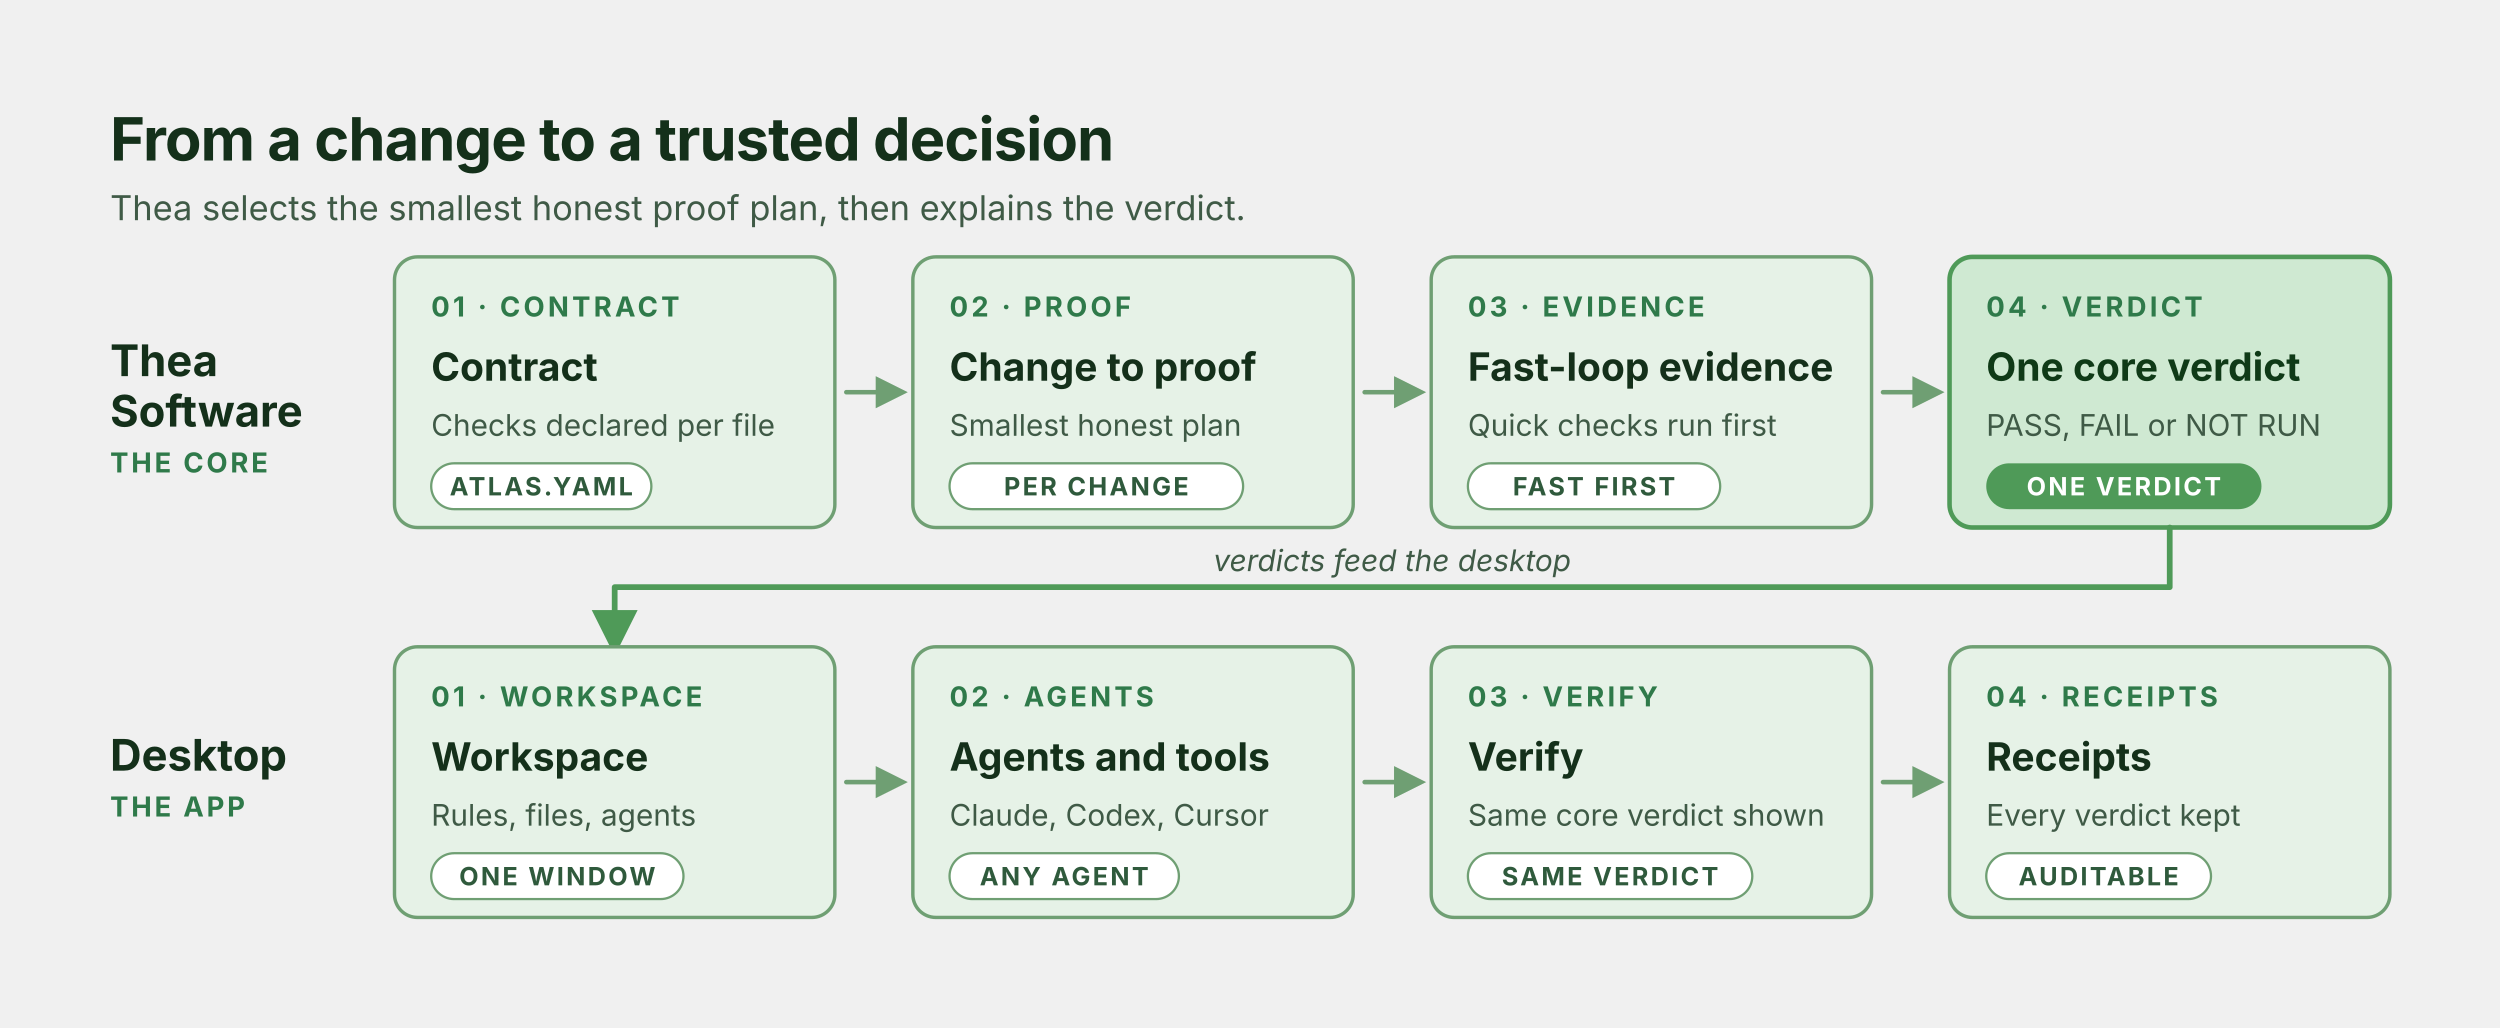
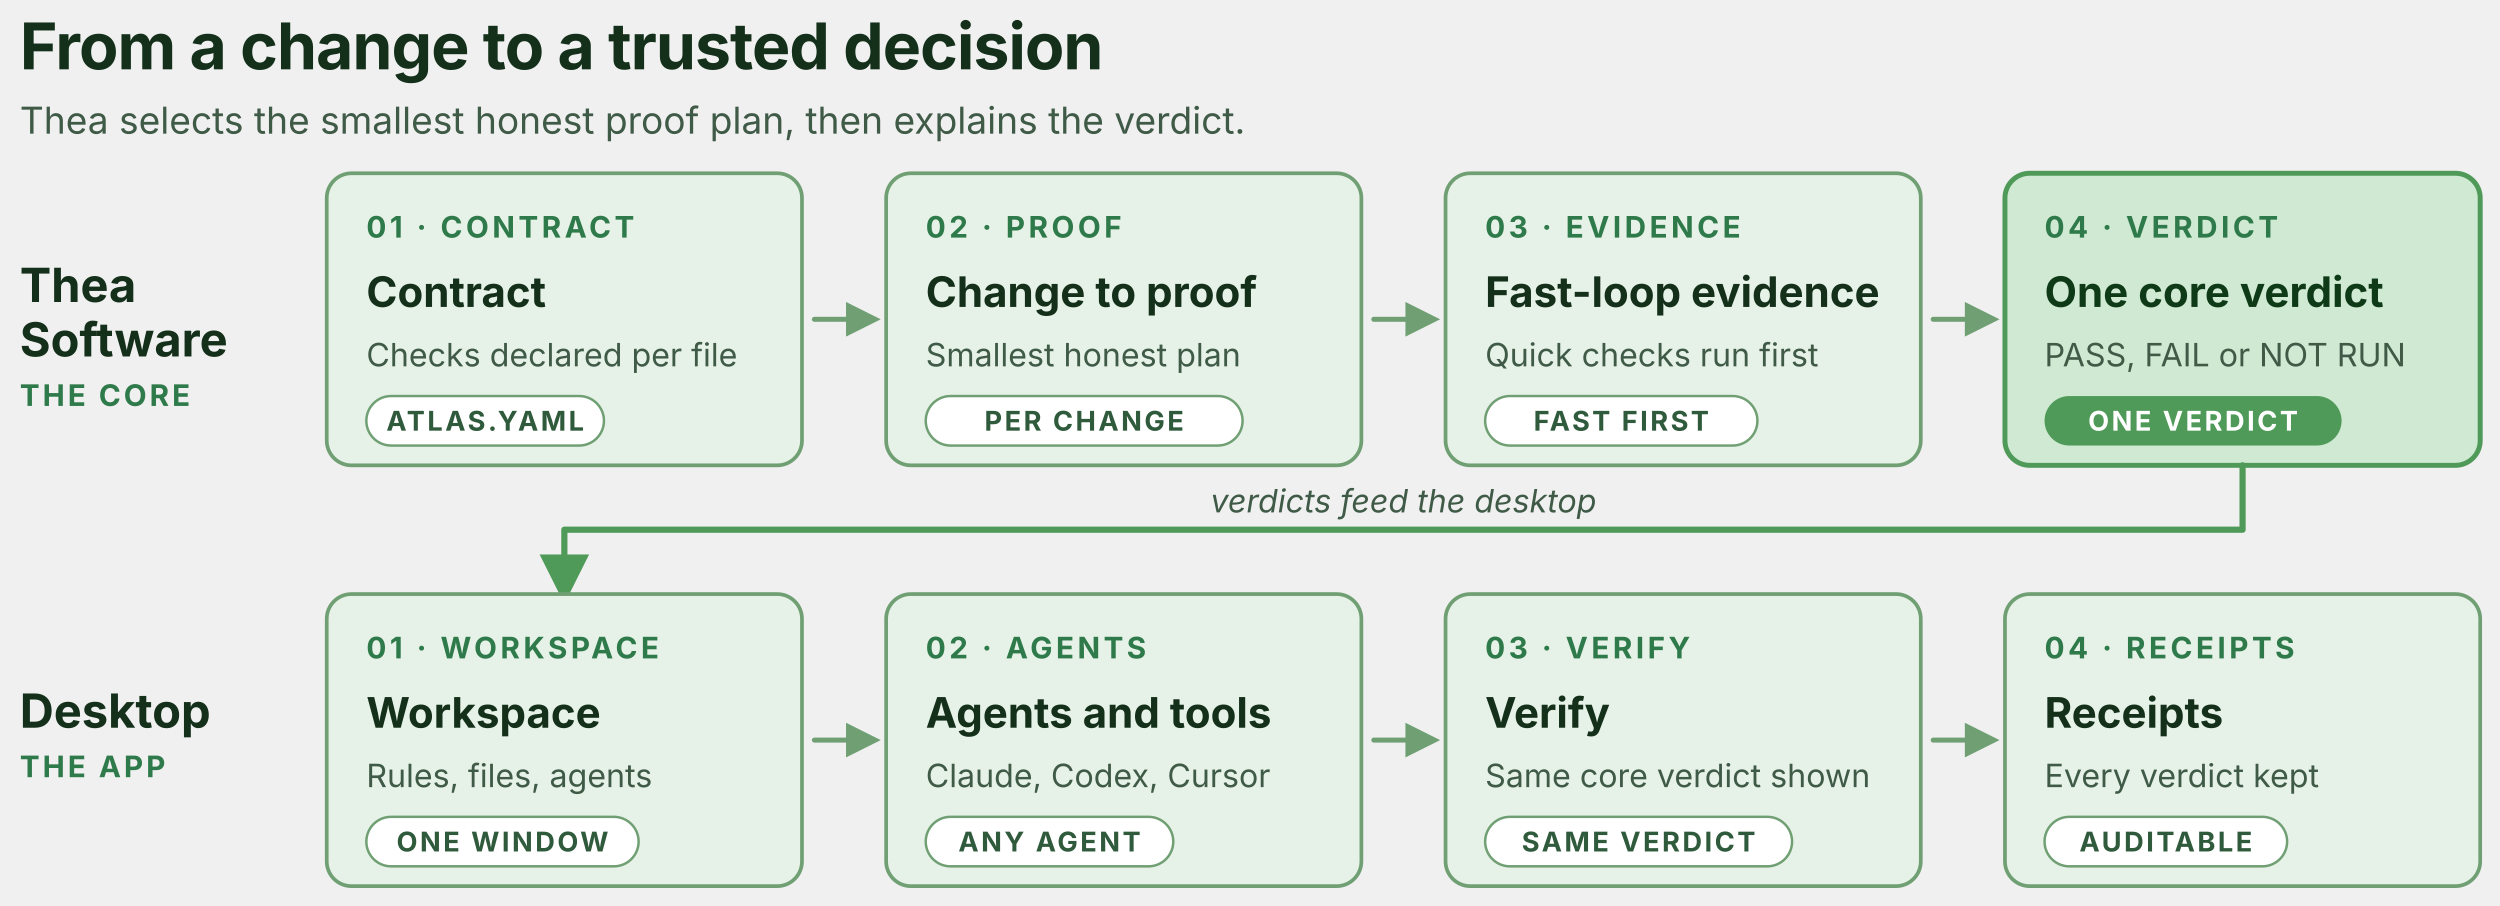
- <svg xmlns="http://www.w3.org/2000/svg" viewBox="-48 -36 1090 448" role="img" aria-labelledby="title desc">
+ <svg xmlns="http://www.w3.org/2000/svg" viewBox="-8 6 1010 366" role="img" aria-labelledby="title desc">
  <style>
    .node{fill:#e6f2e7;stroke:#6f9f73;stroke-width:1.5}
    .core{fill:#cfe9d2;stroke:#4f9a58;stroke-width:2}
    .arrow{stroke:#6f9f73;stroke-width:2;fill:none;stroke-linecap:round}
    .link{stroke:#4f9a58;stroke-width:2.5;fill:none;stroke-linecap:round;stroke-linejoin:round}
    .chip{fill:#ffffff;stroke:#6f9f73;stroke-width:1}
    .chip-core{fill:#4f9a58;stroke:none}
    .tag{font-family:-apple-system,BlinkMacSystemFont,"Segoe UI",system-ui,sans-serif;fill:#2f7a4a;font-size:12px;font-weight:700;letter-spacing:1.4px}
    .title{font-family:-apple-system,BlinkMacSystemFont,"Segoe UI",system-ui,sans-serif;fill:#14301a;font-size:17px;font-weight:700}
    .core-title{font-family:-apple-system,BlinkMacSystemFont,"Segoe UI",system-ui,sans-serif;fill:#0f3a17;font-size:17px;font-weight:700}
    .desc{font-family:-apple-system,BlinkMacSystemFont,"Segoe UI",system-ui,sans-serif;fill:#3f5a46;font-size:13px}
    .chiptext{font-family:-apple-system,BlinkMacSystemFont,"Segoe UI",system-ui,sans-serif;fill:#2f5a3c;font-size:11px;font-weight:700;letter-spacing:1px}
    .chiptext-core{font-family:-apple-system,BlinkMacSystemFont,"Segoe UI",system-ui,sans-serif;fill:#ffffff;font-size:11px;font-weight:700;letter-spacing:1px}
    .hero{font-family:-apple-system,BlinkMacSystemFont,"Segoe UI",system-ui,sans-serif;fill:#14301a;font-size:26px;font-weight:700;letter-spacing:-.4px}
    .sub{font-family:-apple-system,BlinkMacSystemFont,"Segoe UI",system-ui,sans-serif;fill:#3f5a46;font-size:15px}
    .note{font-family:-apple-system,BlinkMacSystemFont,"Segoe UI",system-ui,sans-serif;fill:#3f5a46;font-size:13px;font-style:italic}
    .row-label{font-family:-apple-system,BlinkMacSystemFont,"Segoe UI",system-ui,sans-serif;fill:#14301a;font-size:19px;font-weight:700}
    .row-caption{font-family:-apple-system,BlinkMacSystemFont,"Segoe UI",system-ui,sans-serif;fill:#2f7a4a;font-size:12px;font-weight:700;letter-spacing:1.2px}
  </style>
  <defs>
    <marker id="head" viewBox="0 0 10 10" refX="8" refY="5" markerWidth="7" markerHeight="7" orient="auto">
      <path d="M0,0 L10,5 L0,10 z" fill="#6f9f73" />
    </marker>
    <marker id="head-core" viewBox="0 0 10 10" refX="8" refY="5" markerWidth="8" markerHeight="8" orient="auto">
      <path d="M0,0 L10,5 L0,10 z" fill="#4f9a58" />
    </marker>
  </defs>
  <text class="hero" x="0" y="34">From a change to a trusted decision</text>
  <text class="sub" x="0" y="60">Thea selects the smallest honest proof plan, then explains the verdict.</text>
  <g transform="translate(0 70)">
    <text class="row-label" x="0" y="58">Thea</text>
    <text class="row-label" x="0" y="80">Software</text>
    <text class="row-caption" x="0" y="100">THE CORE</text>
    <text class="row-label" x="0" y="230">Desktop</text>
    <text class="row-caption" x="0" y="250">THE APP</text>
    <rect class="node" x="124" y="6" width="192" height="118" rx="10" />
    <text class="tag" x="140" y="32">01 · CONTRACT</text>
    <text class="title" x="140" y="60">Contract</text>
    <text class="desc" x="140" y="84">Checks declared per file</text>
    <rect class="chip" x="140" y="96" width="96" height="20" rx="10" />
    <text class="chiptext" x="188" y="110" text-anchor="middle">ATLAS.YAML</text>
    <line class="arrow" x1="321" y1="65" x2="345" y2="65" marker-end="url(#head)" />
    <rect class="node" x="350" y="6" width="192" height="118" rx="10" />
    <text class="tag" x="366" y="32">02 · PROOF</text>
    <text class="title" x="366" y="60">Change to proof</text>
    <text class="desc" x="366" y="84">Smallest honest plan</text>
    <rect class="chip" x="366" y="96" width="128" height="20" rx="10" />
    <text class="chiptext" x="430" y="110" text-anchor="middle">PER CHANGE</text>
    <line class="arrow" x1="547" y1="65" x2="571" y2="65" marker-end="url(#head)" />
    <rect class="node" x="576" y="6" width="192" height="118" rx="10" />
    <text class="tag" x="592" y="32">03 · EVIDENCE</text>
    <text class="title" x="592" y="60">Fast-loop evidence</text>
    <text class="desc" x="592" y="84">Quick checks run first</text>
    <rect class="chip" x="592" y="96" width="110" height="20" rx="10" />
    <text class="chiptext" x="647" y="110" text-anchor="middle">FAST FIRST</text>
    <line class="arrow" x1="773" y1="65" x2="797" y2="65" marker-end="url(#head)" />
    <rect class="core" x="802" y="6" width="192" height="118" rx="10" />
    <text class="tag" x="818" y="32">04 · VERDICT</text>
    <text class="core-title" x="818" y="60">One core verdict</text>
    <text class="desc" x="818" y="84">PASS, FAIL or NOT RUN</text>
    <rect class="chip-core" x="818" y="96" width="120" height="20" rx="10" />
    <text class="chiptext-core" x="878" y="110" text-anchor="middle">ONE VERDICT</text>
    <path class="link" d="M898 124 V150 H220 V176" marker-end="url(#head-core)" />
    <text class="note" x="559" y="143" text-anchor="middle">verdicts feed the desktop</text>
    <rect class="node" x="124" y="176" width="192" height="118" rx="10" />
    <text class="tag" x="140" y="202">01 · WORKSPACE</text>
    <text class="title" x="140" y="230">Workspace</text>
    <text class="desc" x="140" y="254">Rules, files, agents</text>
    <rect class="chip" x="140" y="266" width="110" height="20" rx="10" />
    <text class="chiptext" x="195" y="280" text-anchor="middle">ONE WINDOW</text>
    <line class="arrow" x1="321" y1="235" x2="345" y2="235" marker-end="url(#head)" />
    <rect class="node" x="350" y="176" width="192" height="118" rx="10" />
    <text class="tag" x="366" y="202">02 · AGENTS</text>
    <text class="title" x="366" y="230">Agents and tools</text>
    <text class="desc" x="366" y="254">Claude, Codex, Cursor</text>
    <rect class="chip" x="366" y="266" width="100" height="20" rx="10" />
    <text class="chiptext" x="416" y="280" text-anchor="middle">ANY AGENT</text>
    <line class="arrow" x1="547" y1="235" x2="571" y2="235" marker-end="url(#head)" />
    <rect class="node" x="576" y="176" width="192" height="118" rx="10" />
    <text class="tag" x="592" y="202">03 · VERIFY</text>
    <text class="title" x="592" y="230">Verify</text>
    <text class="desc" x="592" y="254">Same core verdict shown</text>
    <rect class="chip" x="592" y="266" width="124" height="20" rx="10" />
    <text class="chiptext" x="654" y="280" text-anchor="middle">SAME VERDICT</text>
    <line class="arrow" x1="773" y1="235" x2="797" y2="235" marker-end="url(#head)" />
    <rect class="node" x="802" y="176" width="192" height="118" rx="10" />
    <text class="tag" x="818" y="202">04 · RECEIPTS</text>
    <text class="title" x="818" y="230">Receipts</text>
    <text class="desc" x="818" y="254">Every verdict kept</text>
    <rect class="chip" x="818" y="266" width="98" height="20" rx="10" />
    <text class="chiptext" x="867" y="280" text-anchor="middle">AUDITABLE</text>
  </g>
</svg>
